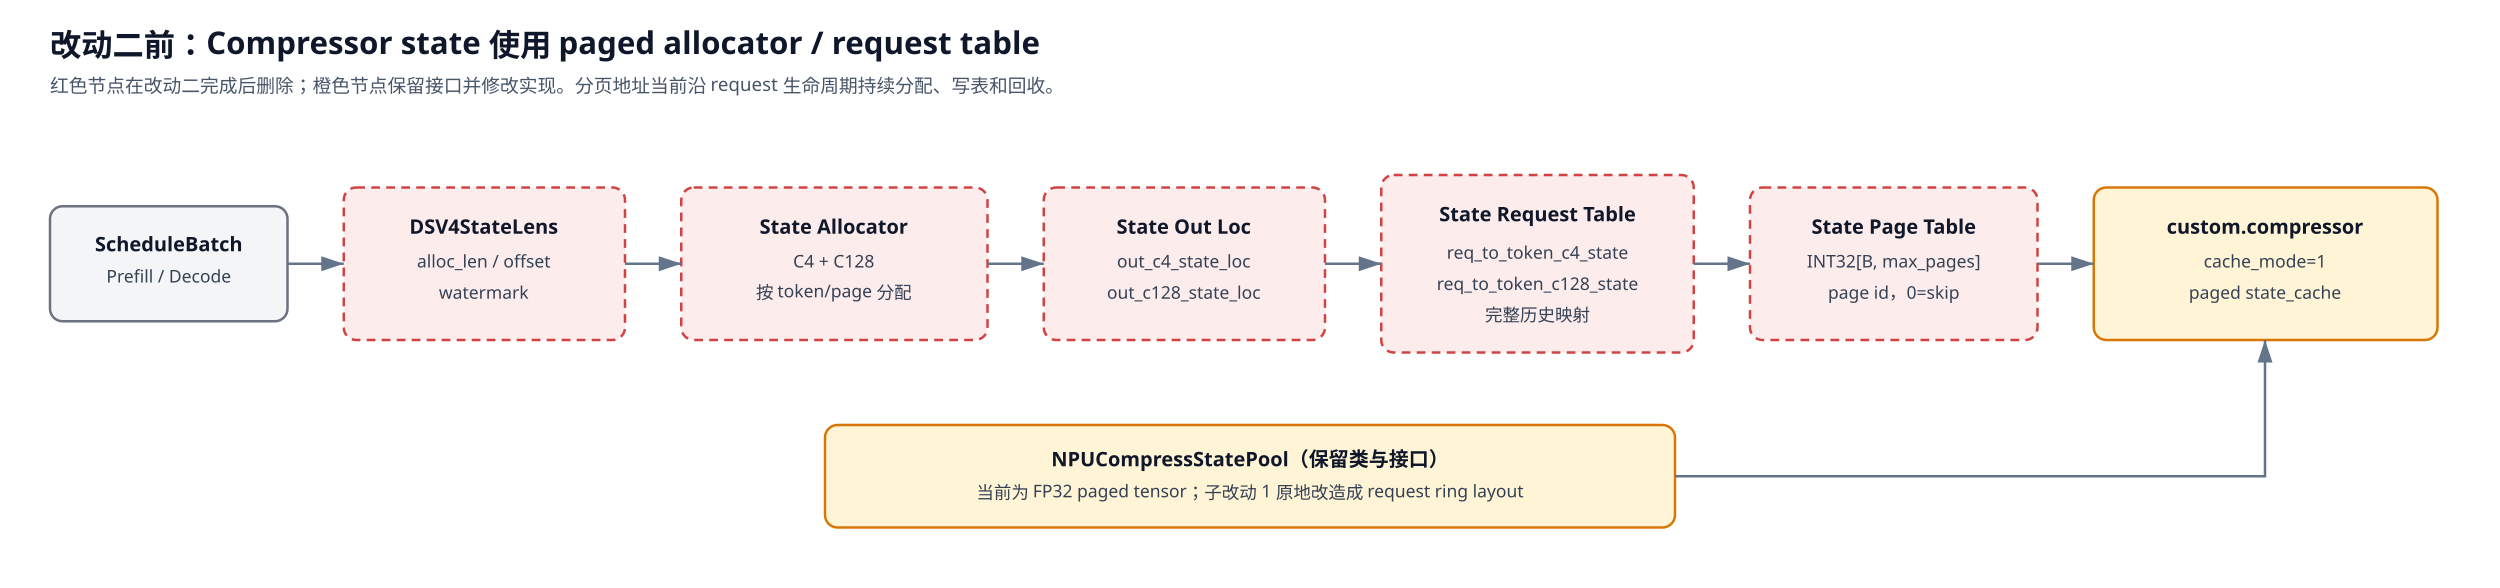
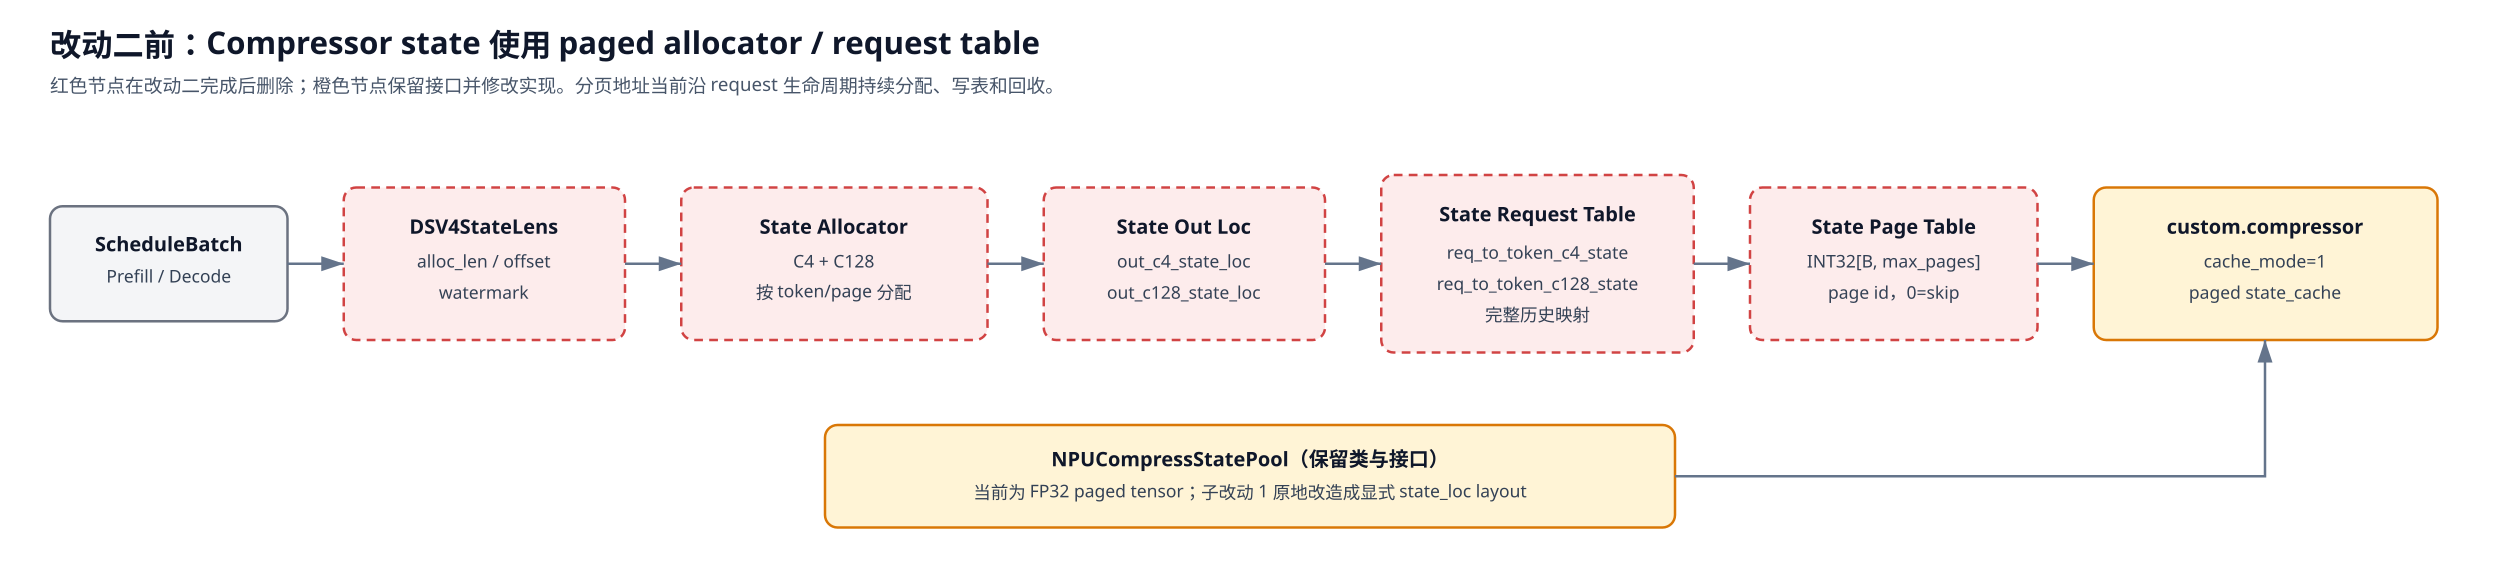
<svg xmlns="http://www.w3.org/2000/svg" width="2000" height="470" viewBox="0 0 2000 470" role="img" aria-labelledby="title desc">
  <defs>
    <marker id="arrow" markerWidth="10" markerHeight="10" refX="9" refY="3" orient="auto" markerUnits="strokeWidth">
      <path d="M0,0 L0,6 L9,3 z" fill="#64748B" />
    </marker>
    <style>
      .title{font:700 25px "Noto Sans SC","Microsoft YaHei",sans-serif;fill:#0F172A}.sub{font:15px "Noto Sans SC","Microsoft YaHei",sans-serif;fill:#475569}.box{rx:10;ry:10;stroke-width:2}.deleted{fill:#FDECEC;stroke:#D14343;stroke-dasharray:7 5}.changed{fill:#FFF4D6;stroke:#D97706}.neutral{fill:#F4F5F7;stroke:#6B7280}.result{fill:#EEE8FF;stroke:#7C3AED}.t{font:600 16px "Noto Sans SC","Microsoft YaHei",sans-serif;fill:#0F172A;text-anchor:middle}.s{font:14px "Noto Sans SC","Microsoft YaHei",sans-serif;fill:#334155;text-anchor:middle}.edge{fill:none;stroke:#64748B;stroke-width:2;marker-end:url(#arrow)}
    </style>
  </defs>
  <text x="40" y="45" class="title">改动二前：Compressor state 使用 paged allocator / request table</text>
  <text x="40" y="74" class="sub">红色节点在改动二完成后删除；橙色节点保留接口并修改实现。分页地址当前沿 request 生命周期持续分配、写表和回收。</text>
  <rect x="40" y="165" width="190" height="92" class="box neutral" />
  <text x="135" y="201" class="t">ScheduleBatch</text>
  <text x="135" y="226" class="s">Prefill / Decode</text>
  <rect x="275" y="150" width="225" height="122" class="box deleted" />
  <text x="387" y="187" class="t">DSV4StateLens</text>
  <text x="387" y="214" class="s">alloc_len / offset</text>
  <text x="387" y="239" class="s">watermark</text>
  <rect x="545" y="150" width="245" height="122" class="box deleted" />
  <text x="667" y="187" class="t">State Allocator</text>
  <text x="667" y="214" class="s">C4 + C128</text>
  <text x="667" y="239" class="s">按 token/page 分配</text>
  <rect x="835" y="150" width="225" height="122" class="box deleted" />
  <text x="947" y="187" class="t">State Out Loc</text>
  <text x="947" y="214" class="s">out_c4_state_loc</text>
  <text x="947" y="239" class="s">out_c128_state_loc</text>
  <rect x="1105" y="140" width="250" height="142" class="box deleted" />
  <text x="1230" y="177" class="t">State Request Table</text>
  <text x="1230" y="207" class="s">req_to_token_c4_state</text>
  <text x="1230" y="232" class="s">req_to_token_c128_state</text>
  <text x="1230" y="257" class="s">完整历史映射</text>
  <rect x="1400" y="150" width="230" height="122" class="box deleted" />
  <text x="1515" y="187" class="t">State Page Table</text>
  <text x="1515" y="214" class="s">INT32[B, max_pages]</text>
  <text x="1515" y="239" class="s">page id，0=skip</text>
  <rect x="1675" y="150" width="275" height="122" class="box changed" />
  <text x="1812" y="187" class="t">custom.compressor</text>
  <text x="1812" y="214" class="s">cache_mode=1</text>
  <text x="1812" y="239" class="s">paged state_cache</text>
  <path d="M230 211 H275" class="edge" />
  <path d="M500 211 H545" class="edge" />
  <path d="M790 211 H835" class="edge" />
  <path d="M1060 211 H1105" class="edge" />
  <path d="M1355 211 H1400" class="edge" />
  <path d="M1630 211 H1675" class="edge" />
  <rect x="660" y="340" width="680" height="82" class="box changed" />
  <text x="1000" y="373" class="t">NPUCompressStatePool（保留类与接口）</text>
-   <text x="1000" y="399" class="s">当前为 FP32 paged tensor；子改动 1 原地改造成 request ring layout</text>
+   <text x="1000" y="399" class="s">当前为 FP32 paged tensor；子改动 1 原地改造成显式 state_loc layout</text>
  <path d="M1340 381 H1812 V272" class="edge" />
</svg>
